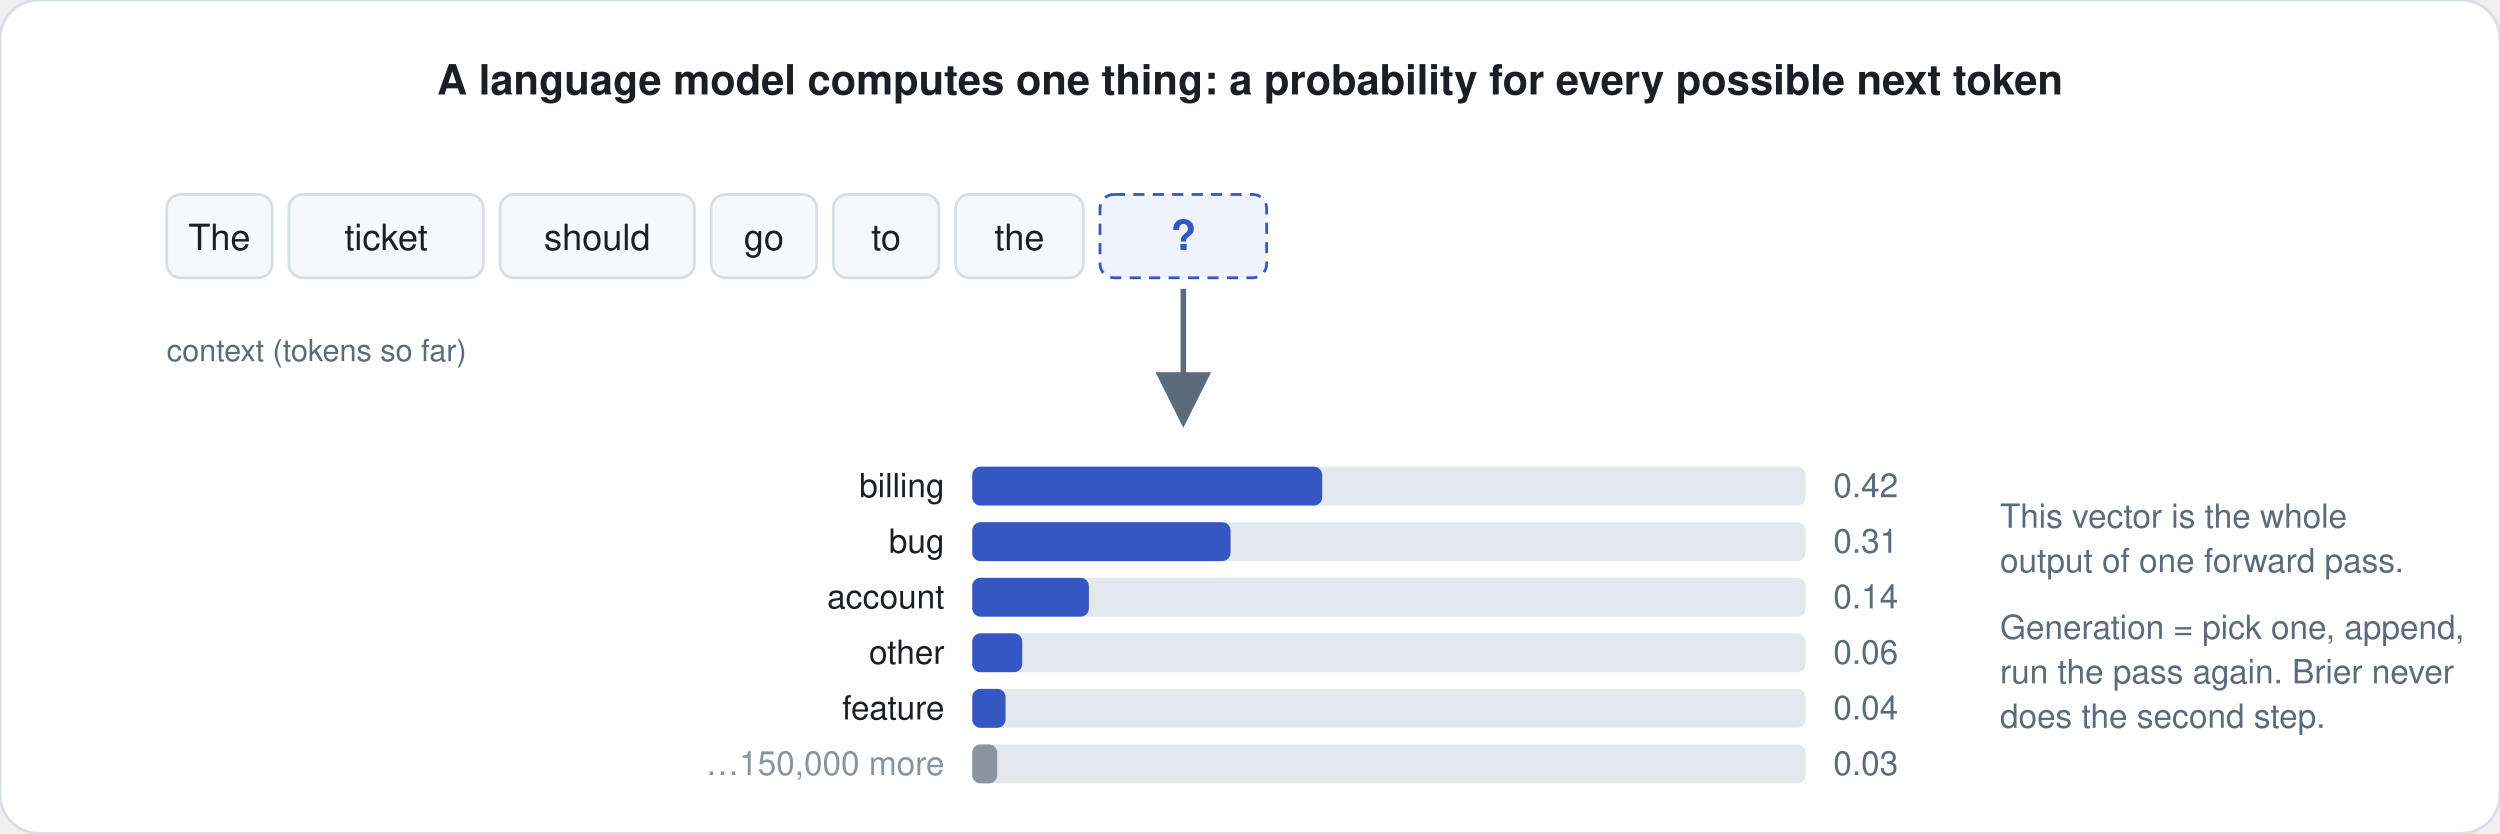
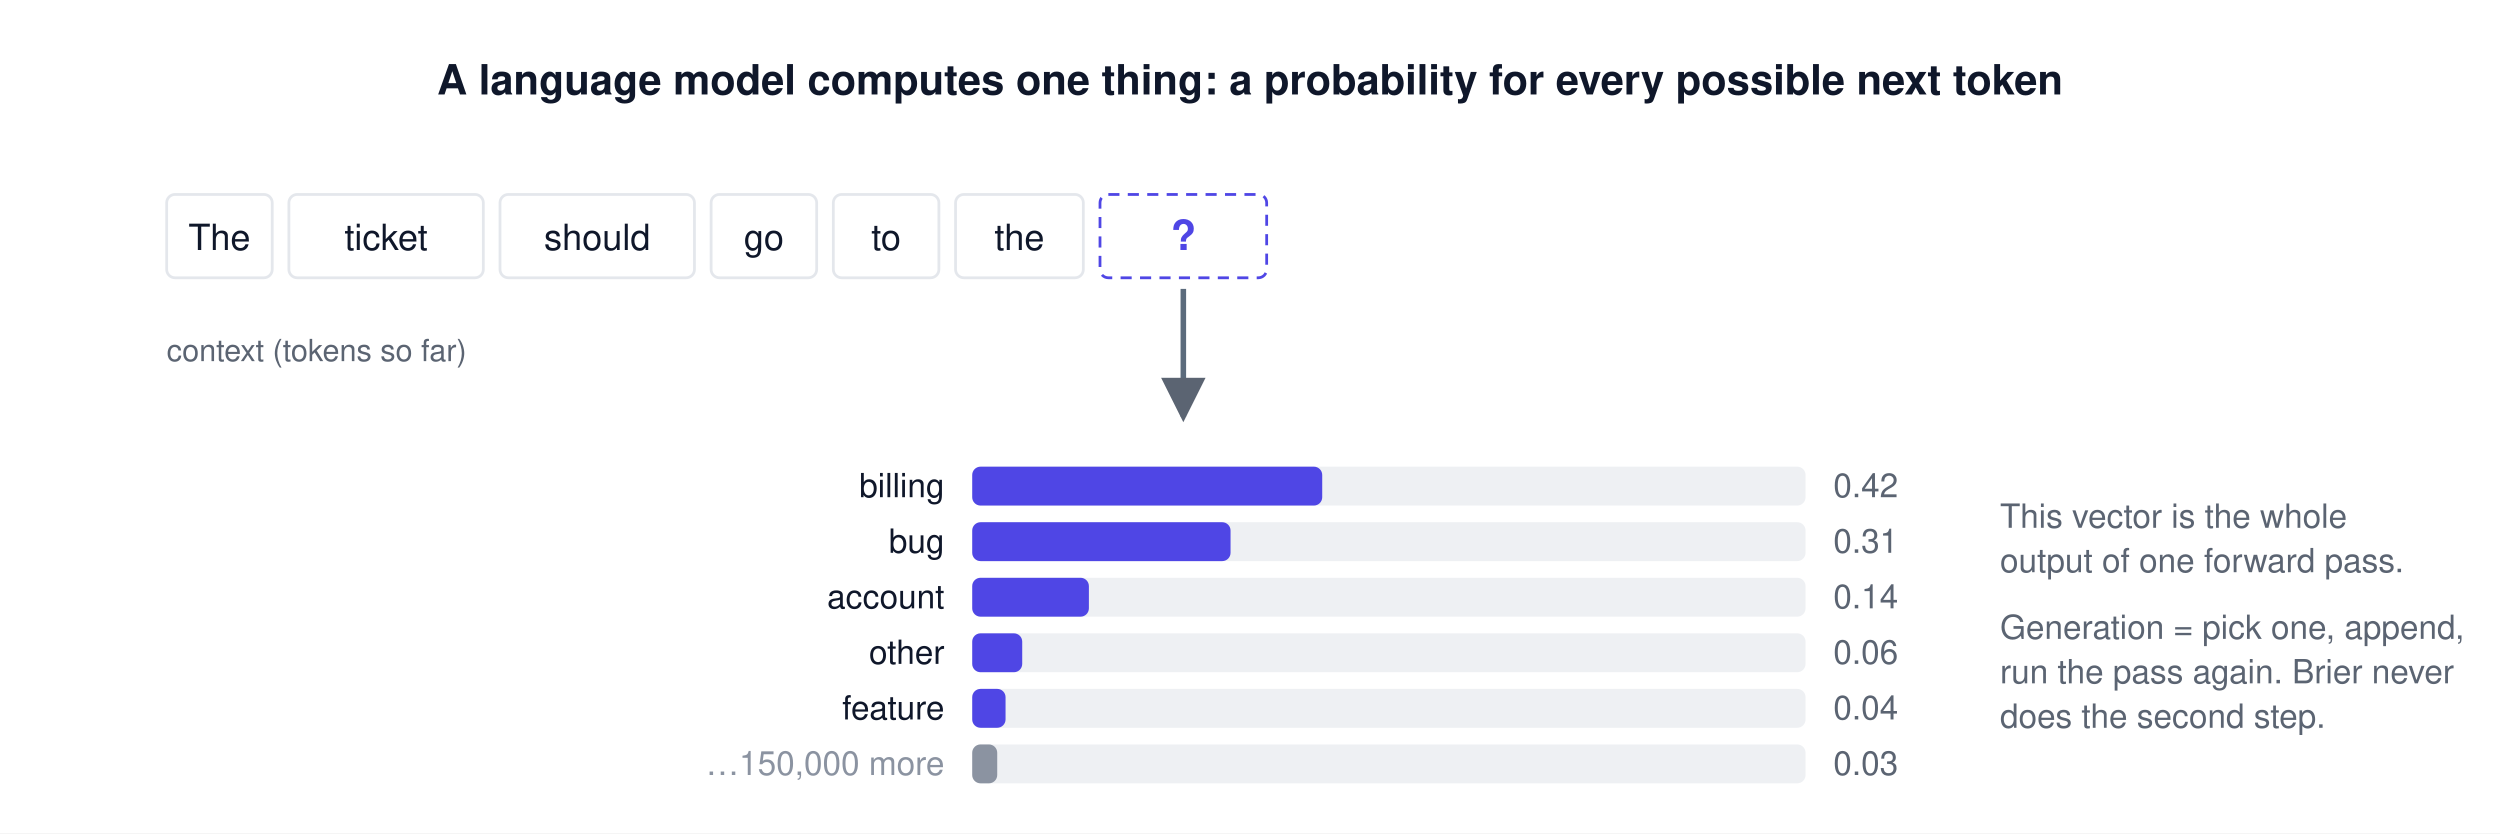
<svg xmlns="http://www.w3.org/2000/svg" width="900" height="300" viewBox="0 0 900 300" font-family="'Helvetica Neue', Helvetica, Arial, sans-serif">
  <defs>
-     <marker id="ar" markerWidth="10" markerHeight="10" refX="8" refY="5" orient="auto">
-       <path d="M0 0 L10 5 L0 10 z" fill="#5B6B7C" />
+     <marker id="ar" markerWidth="8" markerHeight="8" refX="7" refY="4" orient="auto">
+       <path d="M0 0 L8 4 L0 8 z" fill="#5B6472" />
    </marker>
  </defs>
-   <rect width="900" height="300" rx="14" fill="#FFFFFF" stroke="#D8DEE6" />
-   <text x="450" y="34" font-size="15" font-weight="700" fill="#1B1F24" text-anchor="middle">A language model computes one thing: a probability for every possible next token</text>
-   <rect x="60" y="70" width="38" height="30" rx="5" fill="#F6F8FB" stroke="#D8DEE6" />
-   <text x="79.0" y="90" font-size="13" font-weight="400" fill="#1B1F24" text-anchor="middle">The</text>
-   <rect x="104" y="70" width="70" height="30" rx="5" fill="#F6F8FB" stroke="#D8DEE6" />
-   <text x="139.0" y="90" font-size="13" font-weight="400" fill="#1B1F24" text-anchor="middle">ticket</text>
-   <rect x="180" y="70" width="70" height="30" rx="5" fill="#F6F8FB" stroke="#D8DEE6" />
-   <text x="215.0" y="90" font-size="13" font-weight="400" fill="#1B1F24" text-anchor="middle">should</text>
-   <rect x="256" y="70" width="38" height="30" rx="5" fill="#F6F8FB" stroke="#D8DEE6" />
-   <text x="275.0" y="90" font-size="13" font-weight="400" fill="#1B1F24" text-anchor="middle">go</text>
-   <rect x="300" y="70" width="38" height="30" rx="5" fill="#F6F8FB" stroke="#D8DEE6" />
-   <text x="319.0" y="90" font-size="13" font-weight="400" fill="#1B1F24" text-anchor="middle">to</text>
-   <rect x="344" y="70" width="46" height="30" rx="5" fill="#F6F8FB" stroke="#D8DEE6" />
-   <text x="367.0" y="90" font-size="13" font-weight="400" fill="#1B1F24" text-anchor="middle">the</text>
-   <rect x="396" y="70" width="60" height="30" rx="5" fill="#EEF3FF" stroke="#3557C4" stroke-dasharray="4 3" />
-   <text x="426" y="90" font-size="15" font-weight="700" fill="#3557C4" text-anchor="middle">?</text>
-   <text x="60" y="130" font-size="11" font-weight="400" fill="#5B6B7C" text-anchor="start">context (tokens so far)</text>
+   <rect width="900" height="300" fill="#FFFFFF" />
+   <text x="450" y="34" font-size="15" font-weight="700" fill="#0F172A" text-anchor="middle">A language model computes one thing: a probability for every possible next token</text>
+   <rect x="60" y="70" width="38" height="30" rx="3" fill="#FFFFFF" stroke="#E4E7EC" />
+   <text x="79.0" y="90" font-size="13" font-weight="400" fill="#0F172A" text-anchor="middle">The</text>
+   <rect x="104" y="70" width="70" height="30" rx="3" fill="#FFFFFF" stroke="#E4E7EC" />
+   <text x="139.0" y="90" font-size="13" font-weight="400" fill="#0F172A" text-anchor="middle">ticket</text>
+   <rect x="180" y="70" width="70" height="30" rx="3" fill="#FFFFFF" stroke="#E4E7EC" />
+   <text x="215.0" y="90" font-size="13" font-weight="400" fill="#0F172A" text-anchor="middle">should</text>
+   <rect x="256" y="70" width="38" height="30" rx="3" fill="#FFFFFF" stroke="#E4E7EC" />
+   <text x="275.0" y="90" font-size="13" font-weight="400" fill="#0F172A" text-anchor="middle">go</text>
+   <rect x="300" y="70" width="38" height="30" rx="3" fill="#FFFFFF" stroke="#E4E7EC" />
+   <text x="319.0" y="90" font-size="13" font-weight="400" fill="#0F172A" text-anchor="middle">to</text>
+   <rect x="344" y="70" width="46" height="30" rx="3" fill="#FFFFFF" stroke="#E4E7EC" />
+   <text x="367.0" y="90" font-size="13" font-weight="400" fill="#0F172A" text-anchor="middle">the</text>
+   <rect x="396" y="70" width="60" height="30" rx="3" fill="#FFFFFF" stroke="#4F46E5" stroke-dasharray="4 3" />
+   <text x="426" y="90" font-size="15" font-weight="700" fill="#4F46E5" text-anchor="middle">?</text>
+   <text x="60" y="130" font-size="11" font-weight="400" fill="#5B6472" text-anchor="start">context (tokens so far)</text>
  <line x1="426" y1="104" x2="426" y2="150" stroke="#5B6B7C" stroke-width="2" marker-end="url(#ar)" />
-   <text x="340" y="179" font-size="12" font-weight="400" fill="#1B1F24" text-anchor="end">billing</text>
-   <rect x="350" y="168" width="300" height="14" rx="3" fill="#E3E8EF" />
-   <rect x="350" y="168" width="126" height="14" rx="3" fill="#3557C4" />
-   <text x="660" y="179" font-size="12" font-weight="400" fill="#5B6B7C" text-anchor="start">0.42</text>
-   <text x="340" y="199" font-size="12" font-weight="400" fill="#1B1F24" text-anchor="end">bug</text>
-   <rect x="350" y="188" width="300" height="14" rx="3" fill="#E3E8EF" />
-   <rect x="350" y="188" width="93" height="14" rx="3" fill="#3557C4" />
-   <text x="660" y="199" font-size="12" font-weight="400" fill="#5B6B7C" text-anchor="start">0.31</text>
-   <text x="340" y="219" font-size="12" font-weight="400" fill="#1B1F24" text-anchor="end">account</text>
-   <rect x="350" y="208" width="300" height="14" rx="3" fill="#E3E8EF" />
-   <rect x="350" y="208" width="42" height="14" rx="3" fill="#3557C4" />
-   <text x="660" y="219" font-size="12" font-weight="400" fill="#5B6B7C" text-anchor="start">0.14</text>
-   <text x="340" y="239" font-size="12" font-weight="400" fill="#1B1F24" text-anchor="end">other</text>
-   <rect x="350" y="228" width="300" height="14" rx="3" fill="#E3E8EF" />
-   <rect x="350" y="228" width="18" height="14" rx="3" fill="#3557C4" />
-   <text x="660" y="239" font-size="12" font-weight="400" fill="#5B6B7C" text-anchor="start">0.06</text>
-   <text x="340" y="259" font-size="12" font-weight="400" fill="#1B1F24" text-anchor="end">feature</text>
-   <rect x="350" y="248" width="300" height="14" rx="3" fill="#E3E8EF" />
-   <rect x="350" y="248" width="12" height="14" rx="3" fill="#3557C4" />
-   <text x="660" y="259" font-size="12" font-weight="400" fill="#5B6B7C" text-anchor="start">0.04</text>
-   <text x="340" y="279" font-size="12" font-weight="400" fill="#8A94A0" text-anchor="end">…150,000 more</text>
-   <rect x="350" y="268" width="300" height="14" rx="3" fill="#E3E8EF" />
-   <rect x="350" y="268" width="9" height="14" rx="3" fill="#8A94A0" />
-   <text x="660" y="279" font-size="12" font-weight="400" fill="#5B6B7C" text-anchor="start">0.03</text>
-   <text x="720" y="190" font-size="12" font-weight="400" fill="#5B6B7C" text-anchor="start">This vector is the whole</text>
-   <text x="720" y="206" font-size="12" font-weight="400" fill="#5B6B7C" text-anchor="start">output of one forward pass.</text>
-   <text x="720" y="230" font-size="12" font-weight="400" fill="#5B6B7C" text-anchor="start">Generation = pick one, append,</text>
-   <text x="720" y="246" font-size="12" font-weight="400" fill="#5B6B7C" text-anchor="start">run the pass again. Brier never</text>
-   <text x="720" y="262" font-size="12" font-weight="400" fill="#5B6B7C" text-anchor="start">does the second step.</text>
+   <text x="340" y="179" font-size="12" font-weight="400" fill="#0F172A" text-anchor="end">billing</text>
+   <rect x="350" y="168" width="300" height="14" rx="3" fill="#EEF0F3" />
+   <rect x="350" y="168" width="126" height="14" rx="3" fill="#4F46E5" />
+   <text x="660" y="179" font-size="12" font-weight="400" fill="#5B6472" text-anchor="start">0.42</text>
+   <text x="340" y="199" font-size="12" font-weight="400" fill="#0F172A" text-anchor="end">bug</text>
+   <rect x="350" y="188" width="300" height="14" rx="3" fill="#EEF0F3" />
+   <rect x="350" y="188" width="93" height="14" rx="3" fill="#4F46E5" />
+   <text x="660" y="199" font-size="12" font-weight="400" fill="#5B6472" text-anchor="start">0.31</text>
+   <text x="340" y="219" font-size="12" font-weight="400" fill="#0F172A" text-anchor="end">account</text>
+   <rect x="350" y="208" width="300" height="14" rx="3" fill="#EEF0F3" />
+   <rect x="350" y="208" width="42" height="14" rx="3" fill="#4F46E5" />
+   <text x="660" y="219" font-size="12" font-weight="400" fill="#5B6472" text-anchor="start">0.14</text>
+   <text x="340" y="239" font-size="12" font-weight="400" fill="#0F172A" text-anchor="end">other</text>
+   <rect x="350" y="228" width="300" height="14" rx="3" fill="#EEF0F3" />
+   <rect x="350" y="228" width="18" height="14" rx="3" fill="#4F46E5" />
+   <text x="660" y="239" font-size="12" font-weight="400" fill="#5B6472" text-anchor="start">0.06</text>
+   <text x="340" y="259" font-size="12" font-weight="400" fill="#0F172A" text-anchor="end">feature</text>
+   <rect x="350" y="248" width="300" height="14" rx="3" fill="#EEF0F3" />
+   <rect x="350" y="248" width="12" height="14" rx="3" fill="#4F46E5" />
+   <text x="660" y="259" font-size="12" font-weight="400" fill="#5B6472" text-anchor="start">0.04</text>
+   <text x="340" y="279" font-size="12" font-weight="400" fill="#8B93A1" text-anchor="end">…150,000 more</text>
+   <rect x="350" y="268" width="300" height="14" rx="3" fill="#EEF0F3" />
+   <rect x="350" y="268" width="9" height="14" rx="3" fill="#8B93A1" />
+   <text x="660" y="279" font-size="12" font-weight="400" fill="#5B6472" text-anchor="start">0.03</text>
+   <text x="720" y="190" font-size="12" font-weight="400" fill="#5B6472" text-anchor="start">This vector is the whole</text>
+   <text x="720" y="206" font-size="12" font-weight="400" fill="#5B6472" text-anchor="start">output of one forward pass.</text>
+   <text x="720" y="230" font-size="12" font-weight="400" fill="#5B6472" text-anchor="start">Generation = pick one, append,</text>
+   <text x="720" y="246" font-size="12" font-weight="400" fill="#5B6472" text-anchor="start">run the pass again. Brier never</text>
+   <text x="720" y="262" font-size="12" font-weight="400" fill="#5B6472" text-anchor="start">does the second step.</text>
</svg>
